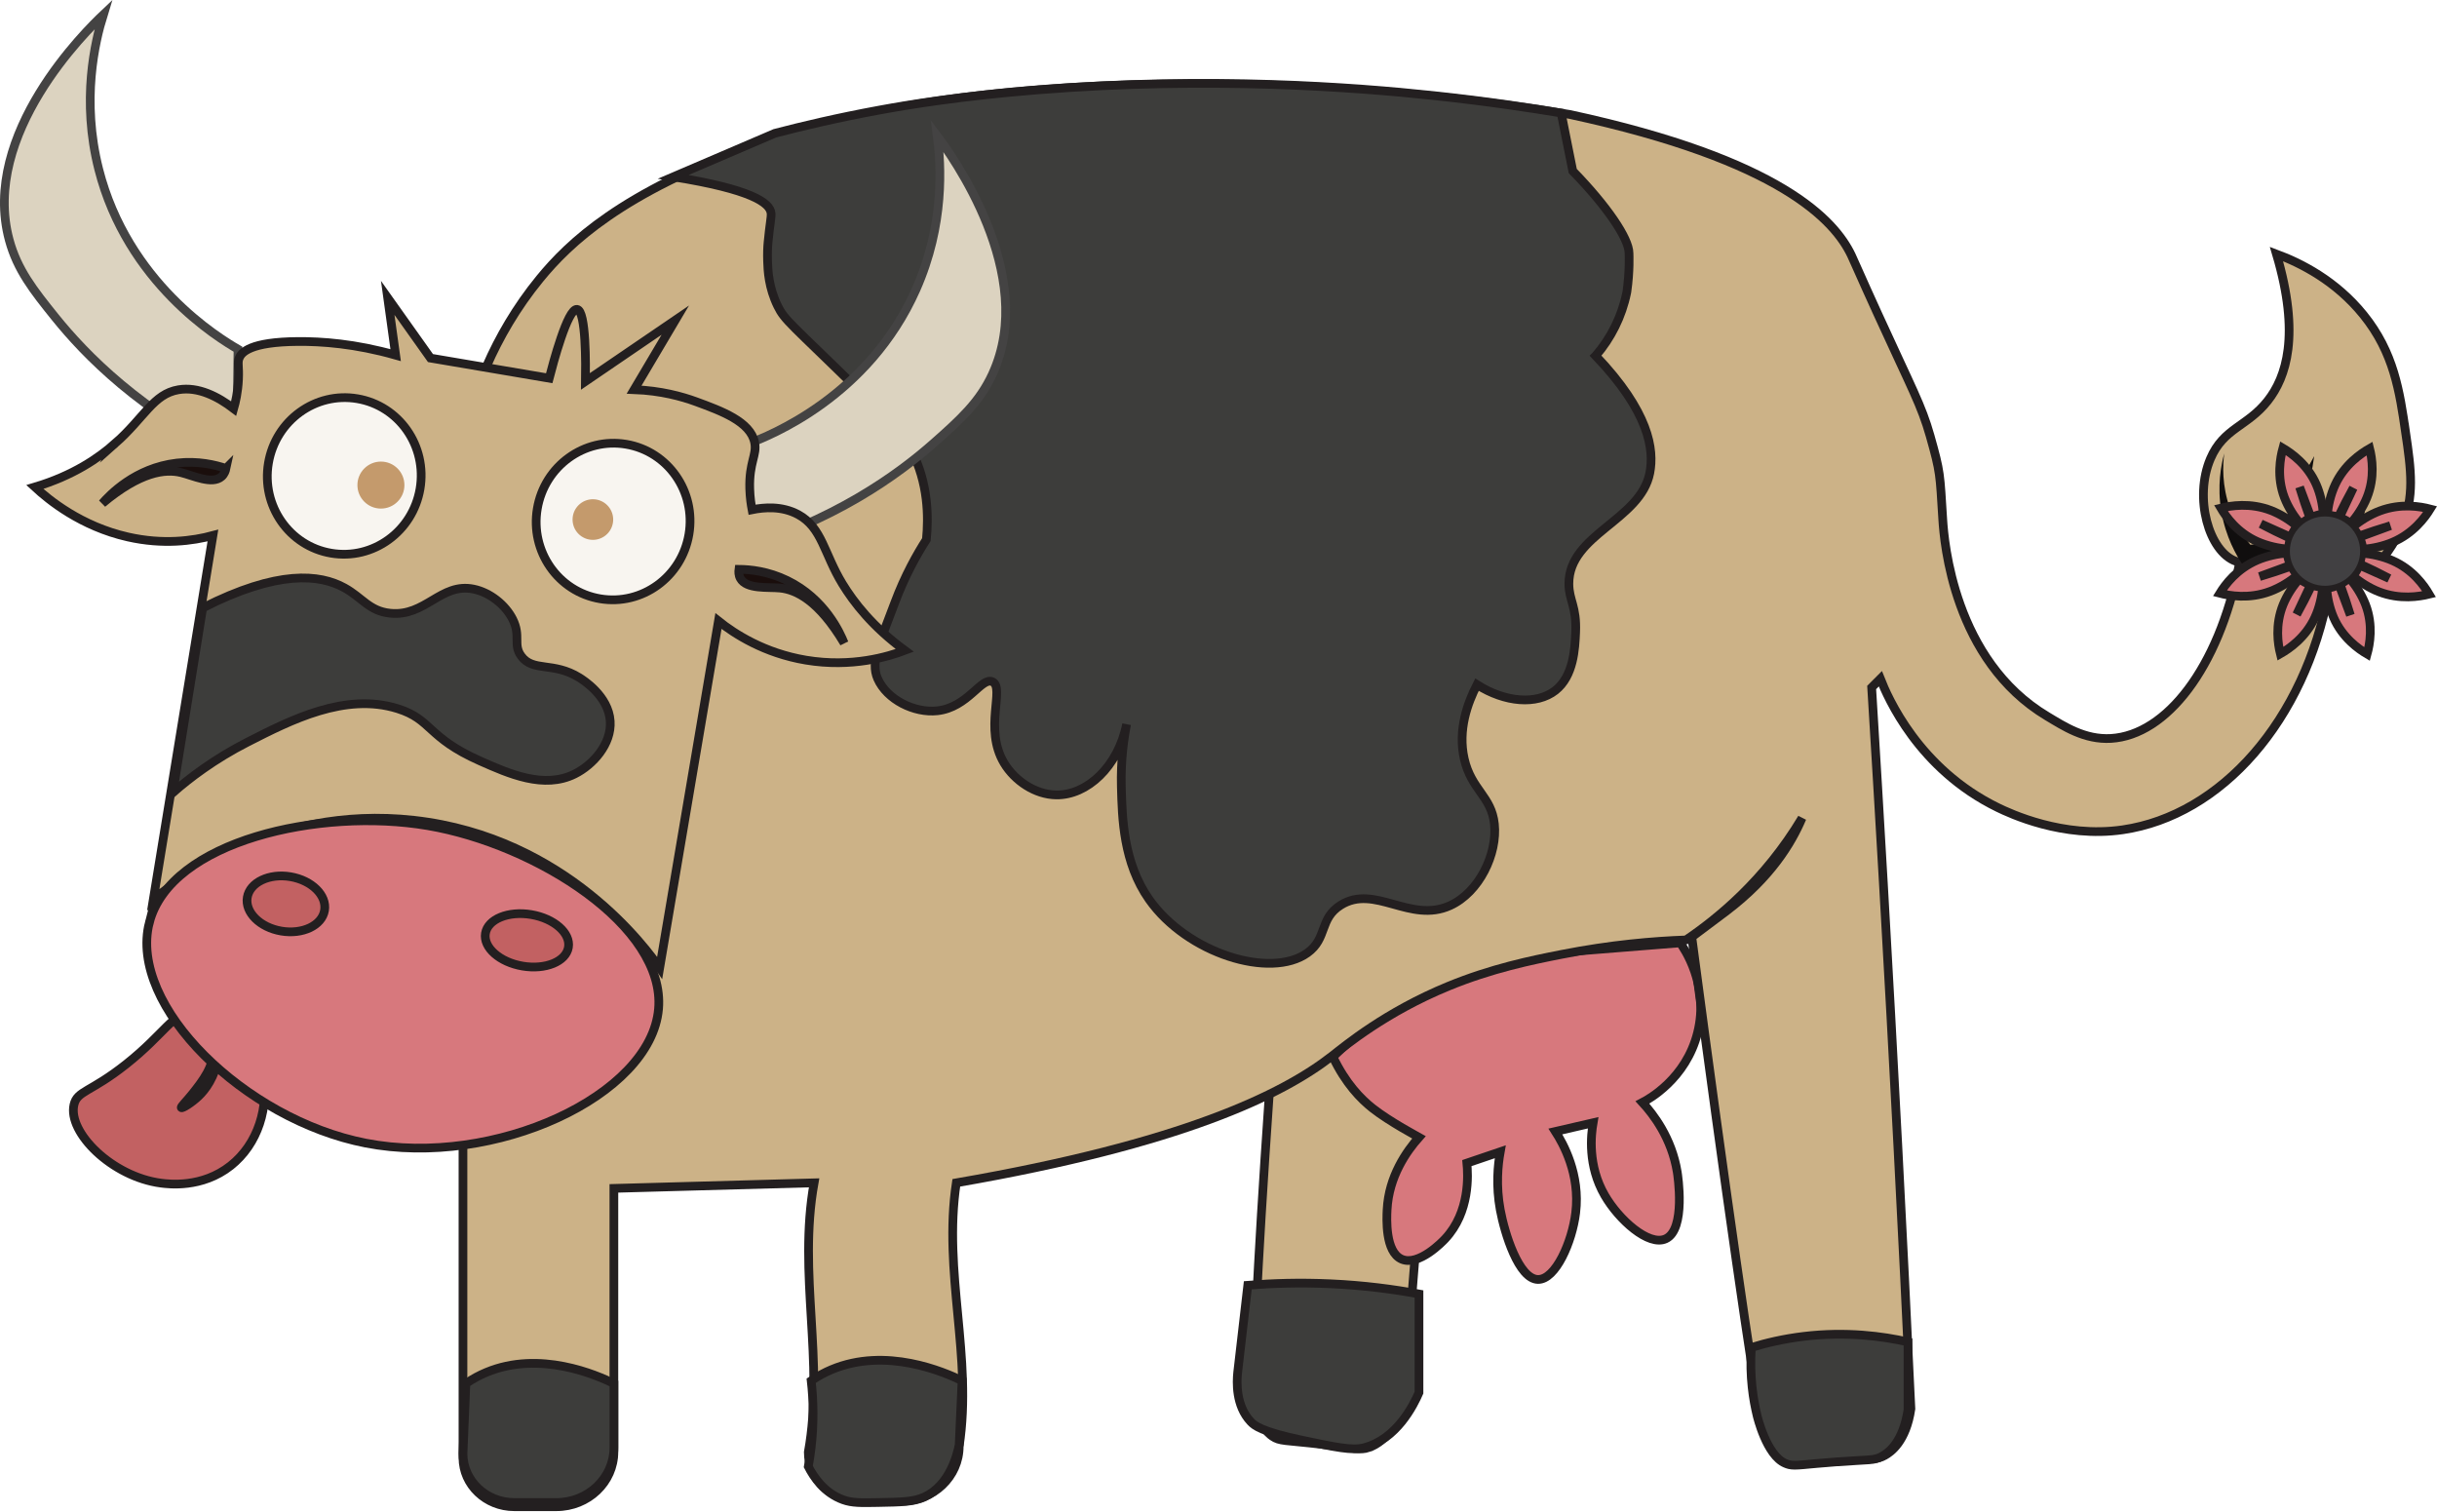
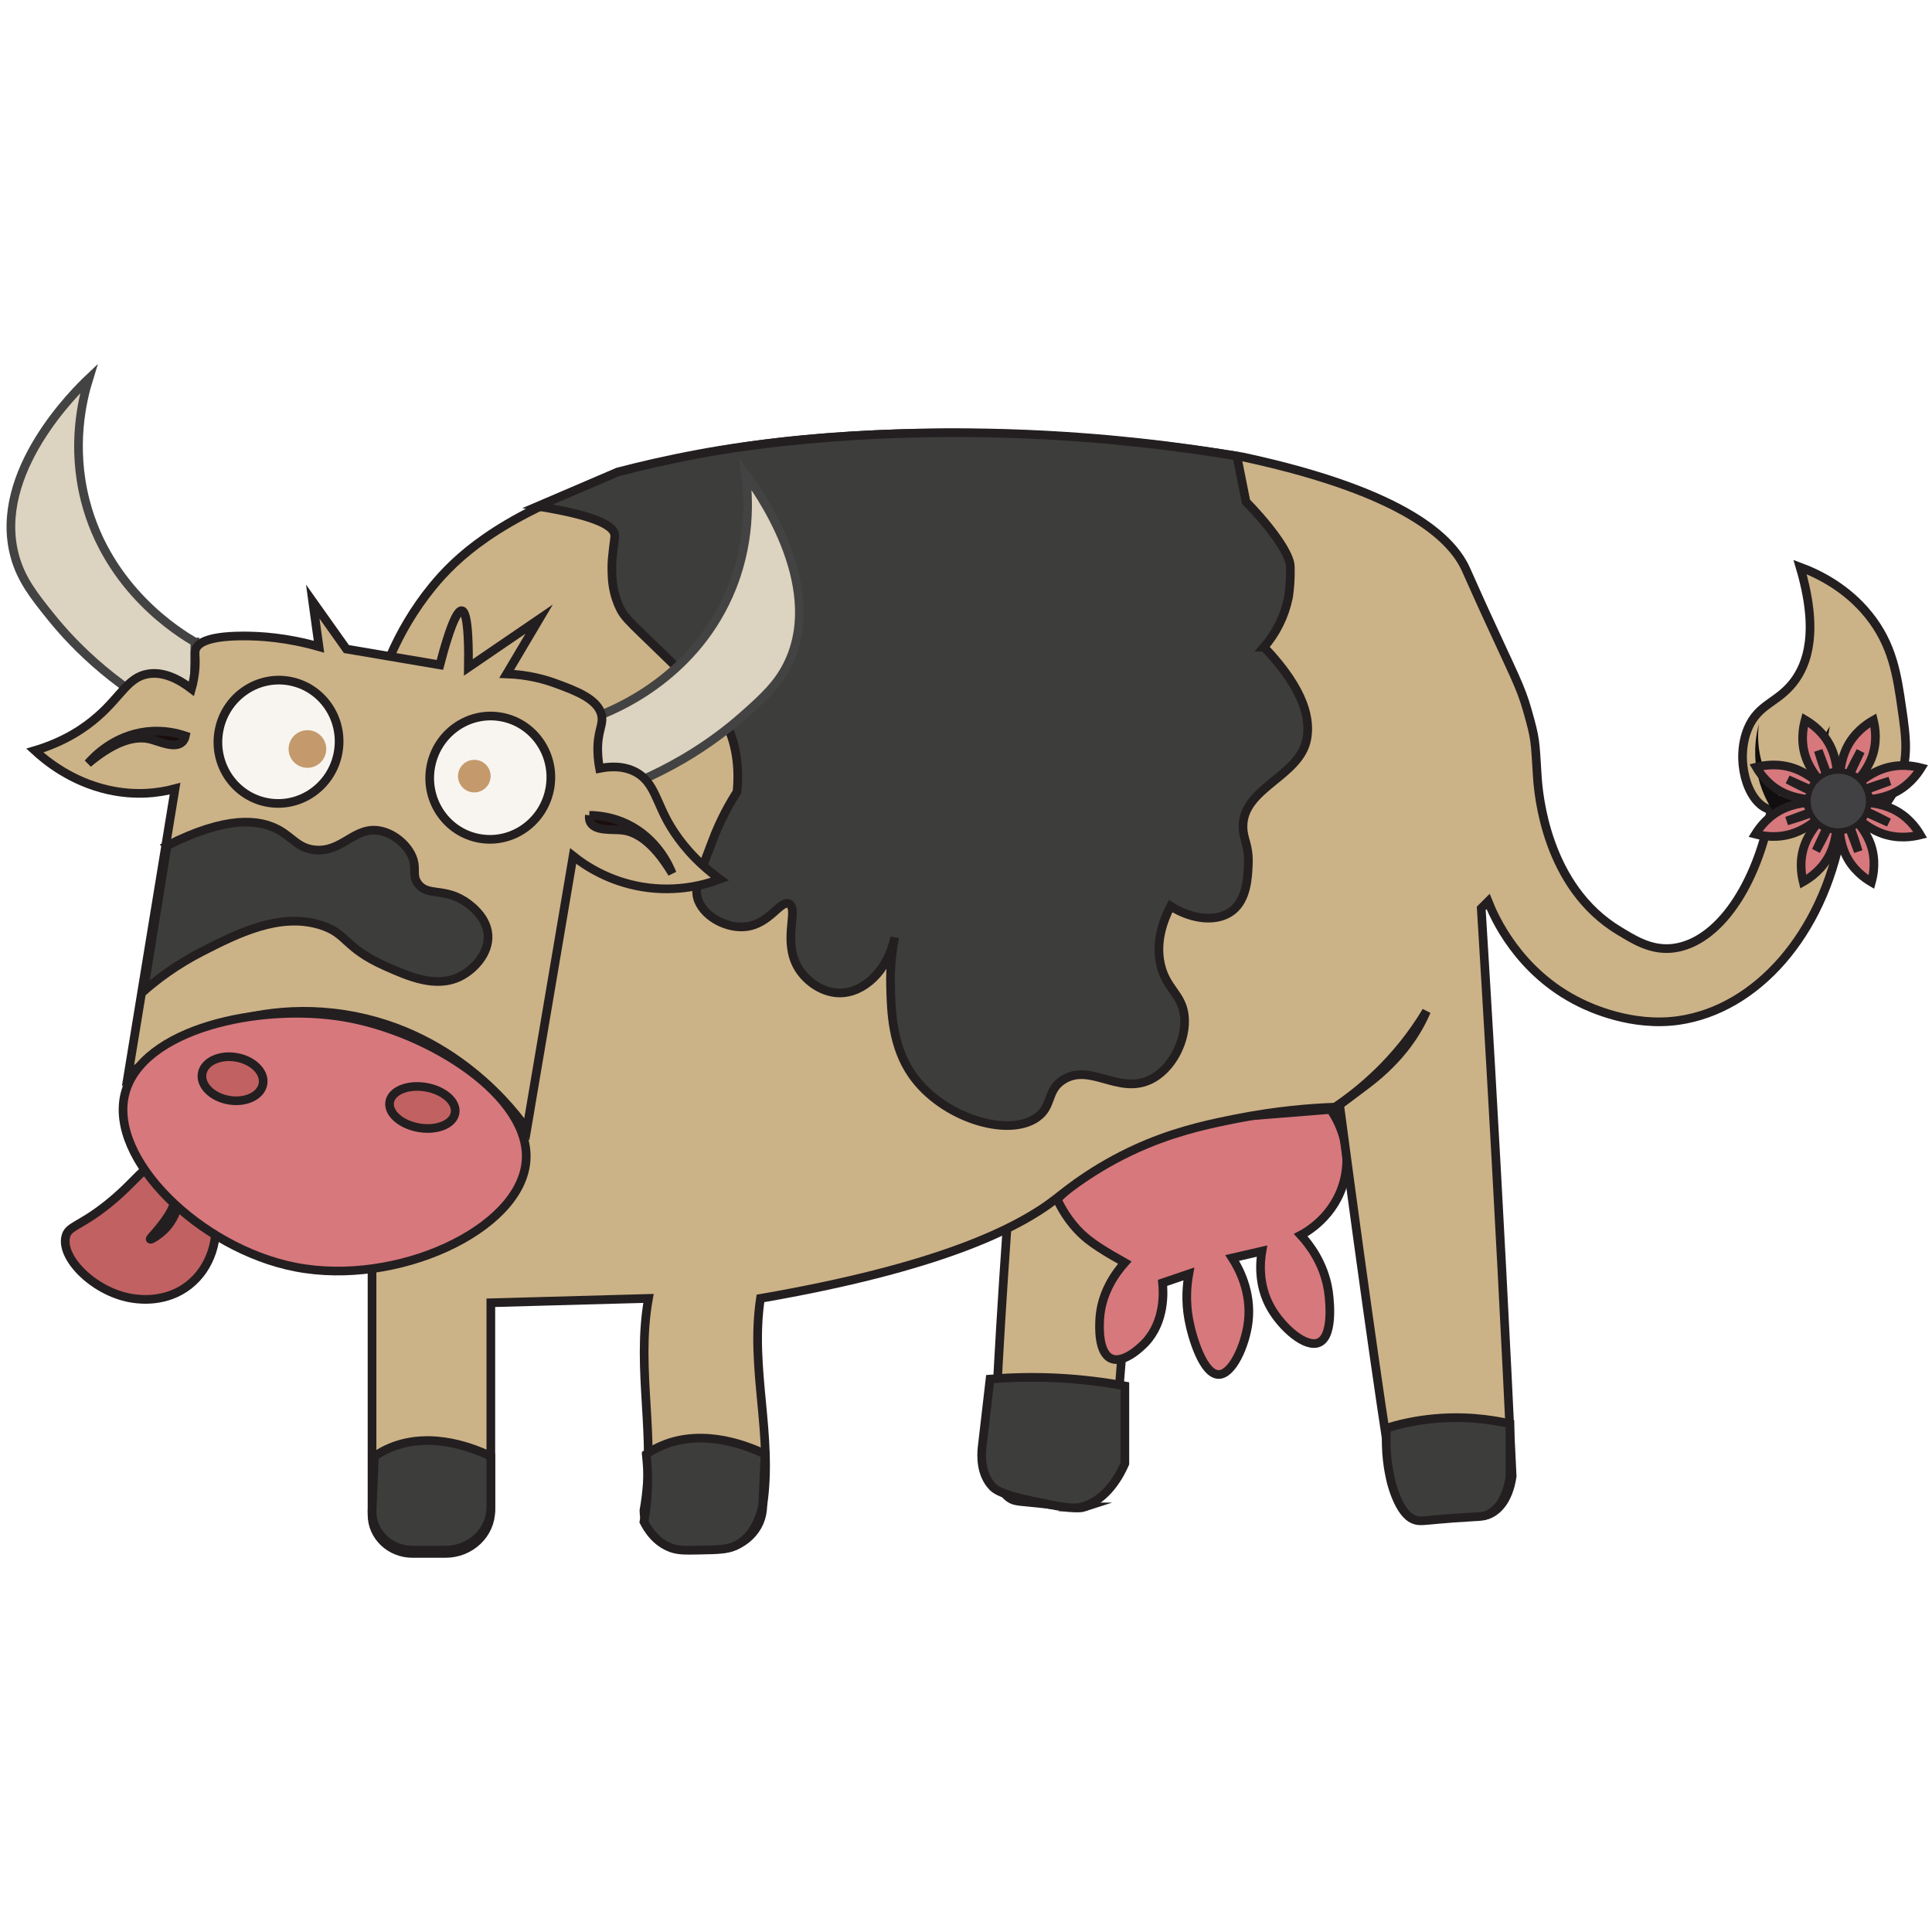
- <svg xmlns="http://www.w3.org/2000/svg" id="Layer_1" viewBox="0 0 839.89 520.76">
+ <svg xmlns="http://www.w3.org/2000/svg" id="Layer_1" viewBox="0 0 668 668">
  <g id="body">
-     <path d="M471.68,498.88c-2.93.96-4.17.25-16.07-1.12-12.97-1.5-14.5-1.01-17.07-2.77-1.41-.97-6.26-4.65-6.48-17.92-.18-10.83,2.22-57.92,6.98-122.14,4.8-5.01,12.99-12.33,25-18,13.05-6.16,24.85-7.65,32-8l-12.51,155.85c-1.87,4.93-5.59,12.04-11.85,14.09Z" fill="#ccb287" stroke="#231f20" stroke-miterlimit="10" stroke-width="3" />
-     <path d="M459.39,364.23c4.36,9.17,9.6,14.5,13.66,17.7,5.93,4.67,15.81,9.89,16,10-4.22,4.75-10.43,13.44-11,25-.15,2.98-.71,14.49,5,17,5.87,2.58,14.21-6.15,15-7,8.65-9.24,7.89-22.11,7.5-26.1,3.83-1.3,7.67-2.6,11.5-3.9-.81,4.52-1.55,11.63,0,20,1.5,8.1,6.36,23.89,13,24,6.07.1,11.78-12.92,13-23,1.61-13.28-4.3-23.8-7-28,4.33-1,8.67-2,13-3-.71,4.15-1.93,14.74,4,25,4.87,8.42,15.13,17.64,21,15,7.07-3.19,4.16-22.02,4-23-1.92-11.79-8.3-19.96-12-24,2.02-1.05,15-8.09,19-24,4.15-16.52-4.73-29.25-6-31-16.67,1.33-33.33,2.67-50,4-9.36,1.54-22.55,4.76-37,12-14.99,7.51-25.75,16.54-32.66,23.3Z" fill="#d7787d" stroke="#231f20" stroke-miterlimit="10" stroke-width="3" />
-     <path d="M829.08,149.12c-2.08-14.3-4.01-27.57-14.52-40.59-9.52-11.8-21.61-17.88-30-20.99,8.29,28,3.35,42.48-3,50.56-7.03,8.96-15.24,9.36-19.76,19.99-5.75,13.53-.55,31.97,8.76,35.34,1.1.4,2.12.53,3.11.51-1.14.66-1.89,1.22-2.11,1.39-6.93,34.67-24.84,57.99-44,59.15-9.11.55-16.29-4.22-22-7.63-32.24-19.25-35.53-60.2-36-67.73-1.01-15.99-.74-16.11-4.37-28.94-2.98-10.52-6.18-16.02-18.15-42.25-6.26-13.71-7.94-17.8-9-20-5.69-11.82-24.03-32.72-96.99-48.48-55.69-9.13-102.7-10.89-137.01-10.52-83.17.89-126.16,14.62-144,21-45.75,16.38-63.9,33.8-73.97,46.09-16.49,20.15-23.37,41.34-26.51,54.93v351.43c0,9.32,7.92,16.87,17.69,16.87h14.48c10.96,0,19.84-8.47,19.84-18.92v-90.79c23-.64,46-1.27,69-1.91-5.67,31.58,3.67,61.26-2,92.84,0,9.32,7.92,16.87,17.69,16.87h14.48c10.96,0,19.84-8.47,19.84-18.92,4.67-30.9-5.67-59.89-1-90.79,77.68-13.45,112.33-30.32,129.48-43.71,4.59-3.58,18.44-15.12,40-24,15.08-6.21,28.73-8.97,39-11,17.23-3.4,32.03-4.6,43-5,10.63-7.18,27.06-20.4,40-42-3.68,8.7-10.79,20.44-26,32l-12,9c11.76,88.81,21.27,153.88,23.52,164.64.73,3.49,2.88,13.4,9.71,16.39,2.86,1.25,4.26.48,17.29-.47,11.95-.88,13.3-.42,16-1.91,2.04-1.13,7.32-4.74,9-16.06-2.84-60.36-6-120.7-9.49-181.03-1.3-22.52-2.65-45.04-4.04-67.56l3-3c2.49,6.32,13.08,31.05,40.52,44.41,4.05,1.97,22.43,10.64,43,7.63,34.04-4.97,62.82-37.68,71-82.04-.04-.12-.24-.65-.61-1.41.49.19,1.02.36,1.61.46,8.78,1.45,19.35-10.51,24-20.99,4.74-10.7,3.38-20.03,1.52-32.87Z" fill="#ccb287" stroke="#231f20" stroke-miterlimit="10" stroke-width="3" />
-     <path d="M773.07,194.87c-2.36-3.48-6.02-9.86-7.5-18.6-1.5-8.81-.1-16.01,1-20.03-.52,3.95-.87,11.01,2,19.08,1.97,5.55,4.8,9.69,7,12.4,3.33-.32,6.67-.64,10-.95,1.15-4.57,2.75-9.73,5-15.26,2.22-5.46,4.65-10.24,7-14.31-.68,4.7-1.64,9.82-3,15.26-1.49,5.96-3.21,11.38-5,16.22,3,1.59,6,3.18,9,4.77,2.77-1.91,6.55-4.97,10-9.54,4.17-5.52,6.08-10.87,7-14.31-.1,4.08-.71,9.79-3,16.22-2.94,8.26-7.38,14.14-10.5,17.65-3.11-6.73-9.41-11.35-16.5-11.93-6.23-.5-10.91,2.29-12.5,3.34Z" fill="#100e0e" stroke-width="0" />
-     <path d="M160.57,476.78c-.33,8.05-.67,16.1-1,24.15,0,9.32,7.92,16.87,17.69,16.87h14.48c10.96,0,19.84-8.47,19.84-18.92v-22.1c-5.97-2.9-25.54-11.54-44-3.82-2.23.93-4.6,2.17-7,3.82Z" fill="#3d3d3b" stroke="#231f20" stroke-miterlimit="10" stroke-width="3" />
-     <path d="M430.04,442.93c-1.16,10-2.32,20.01-3.48,30.01-.35,3.36-.72,11.45,4.48,16.99,1.26,1.35,3.7,3.44,17.52,6.36,11.62,2.45,17.44,3.68,21.48,2.64,11.36-2.91,17.19-14.82,19-19v-34c-8.86-1.65-19.09-2.99-30.48-3.51-10.51-.48-20.09-.18-28.52.51Z" fill="#3d3d3b" stroke="#231f20" stroke-miterlimit="10" stroke-width="3" />
-     <path d="M279.57,475.82c.76,6.69.98,14.41,0,22.9-.27,2.32-.61,4.54-1,6.68,1.8,3.54,5.45,9.1,12,11.45,3.12,1.12,6.08,1.06,12,.95,8.23-.15,12.35-.23,16-1.91,8.82-4.05,11.36-14.74,12-17.97.33-7.37.67-14.73,1-22.1-6.21-3-26.2-11.72-45-3.82-2.24.94-4.6,2.18-7,3.82Z" fill="#3d3d3b" stroke="#231f20" stroke-miterlimit="10" stroke-width="3" />
-     <path d="M648.57,501.91c-2.7,1.49-4.05,1.03-16,1.91-10.85.8-13.63,1.46-15.91.94-.52-.12-.88-.26-1.37-.47-6.5-2.69-9.71-16.39-9.71-16.39-1.29-5.25-2.66-13.3-2-23.53,5.1-1.57,11.14-2.99,18-3.82,14.77-1.78,27.31-.06,36,1.91,0,7.79,0,15.59,0,23.38-1.73,11.23-6.7,14.79-9,16.06Z" fill="#3d3d3b" stroke="#231f20" stroke-miterlimit="10" stroke-width="3" />
-     <path d="M549.95,122.59c5.26-6.07,8.99-13.51,10.67-21.67.02-.11.05-.25.08-.42,0,0,0,0,0,0,0,0,0,0,0,0,0,0,0,0,0,0,1.02-7.17.74-12.75.73-13.27-.03-5.02-7.56-16.15-19.39-28.29-1.33-6.67-2.67-13.33-4-20-9.9-1.65-25.2-4-44-6-27.35-2.92-76.95-6.69-136-2-27,2.15-45.31,5.22-55,7-14.6,2.68-26.86,5.61-36,8-11.67,5-23.33,10-35,15,26.82,4.29,33.41,8.91,33.71,12.6.12,1.44-.43,3.49-1.05,10-.16,1.7-.25,3.77-.16,6.53.1,3.23.37,9.02,3.49,15.41,2.43,4.98,4.49,5.99,28.39,29.46,12.22,12,14.97,14.97,17.63,20.09,5.9,11.37,5.99,23.09,5.22,30.92-3.12,4.86-7.36,12.26-10.95,21.91-5.07,13.6-8.4,20.19-5.85,26,3.17,7.25,12.63,11.95,20.57,11.09,10.56-1.15,15.25-11.8,19-10,4.39,2.1-3.08,16.16,4,28,3.65,6.11,10.74,10.91,18,11,10.55.14,21.28-9.67,24.24-24.37-1,5.09-2.05,12.53-1.82,21.51.28,10.95.68,26.22,9.57,38.86,13.12,18.65,41.89,27.55,54.57,18.43,6.93-4.99,4.03-11.76,11.43-16.43,11.71-7.38,23.96,6.39,37.72.13,10.08-4.58,16.39-17.84,15.28-28.13-1.03-9.58-7.97-11.71-10.4-22.48-2.24-9.92,1.15-19.19,4.4-25.52,9.66,6.15,20.57,7.03,27,2,6.33-4.96,6.75-14.43,7-20,.4-9.03-2.32-11-2.33-16.8-.02-17.02,24.68-21.83,27.88-38.14,1.59-8.1-.17-21.02-18.65-40.4Z" fill="#3d3d3b" stroke="#231f20" stroke-miterlimit="10" stroke-width="3" />
-     <path d="M812.95,184.75c1.78-.64,3.59-1.27,5.46-1.88,1.84-.6,3.65-1.17,5.43-1.7-2.57.93-5.16,1.88-7.76,2.85-.98.36-1.96.73-2.94,1.1.63,1.31,1.04,2.71,1.21,4.14,3.22-.2,7.01-1.02,10.27-2.41,7.14-3.04,11.14-8.54,12.92-11.43-3.31-.86-10.04-2.08-17.32.64-3.49,1.3-6.96,3.46-9.45,5.63.88.92,1.6,1.95,2.17,3.05Z" fill="#d7787d" stroke="#231f20" stroke-miterlimit="10" stroke-width="3" />
-     <path d="M805.86,178.2c.8-1.68,1.65-3.38,2.54-5.11.88-1.7,1.76-3.35,2.65-4.96-1.16,2.44-2.32,4.91-3.48,7.39-.44.94-.87,1.87-1.3,2.81,1.39.48,2.69,1.18,3.84,2.06,2.15-2.37,4.26-5.59,5.59-8.83,2.9-7.1,1.79-13.73.97-17-2.98,1.7-8.65,5.52-11.88,12.48-1.55,3.34-2.47,7.27-2.67,10.52,1.29.04,2.55.26,3.74.63Z" fill="#d7787d" stroke="#231f20" stroke-miterlimit="10" stroke-width="3" />
-     <path d="M796.1,178.52c-.64-1.74-1.26-3.52-1.87-5.34-.6-1.8-1.16-3.58-1.69-5.32.93,2.52,1.88,5.06,2.84,7.61.36.96.73,1.92,1.09,2.88,1.34-.62,2.76-1.04,4.22-1.22-.18-3.16-.99-6.88-2.37-10.07-3.04-7-8.61-10.88-11.54-12.61-.9,3.26-2.19,9.88.52,17.01,1.3,3.41,3.47,6.81,5.67,9.24.95-.87,2-1.59,3.12-2.16Z" fill="#d7787d" stroke="#231f20" stroke-miterlimit="10" stroke-width="3" />
-     <path d="M789.38,185.53c-1.71-.78-3.43-1.59-5.18-2.45-1.72-.85-3.4-1.7-5.03-2.56,2.48,1.12,4.98,2.24,7.5,3.36.95.42,1.9.84,2.85,1.26.5-1.37,1.22-2.65,2.13-3.79-2.4-2.09-5.66-4.14-8.94-5.42-7.2-2.8-13.96-1.65-17.3-.83,1.71,2.91,5.55,8.46,12.62,11.57,3.38,1.49,7.38,2.37,10.69,2.55.05-1.27.28-2.5.67-3.68Z" fill="#d7787d" stroke="#231f20" stroke-miterlimit="10" stroke-width="3" />
-     <path d="M789.64,195.12c-1.78.64-3.59,1.27-5.46,1.88-1.84.6-3.65,1.17-5.43,1.7,2.57-.93,5.16-1.88,7.76-2.85.98-.36,1.96-.73,2.94-1.1-.63-1.31-1.04-2.71-1.21-4.14-3.22.2-7.01,1.02-10.27,2.41-7.14,3.04-11.14,8.54-12.92,11.43,3.31.86,10.04,2.08,17.32-.64,3.49-1.3,6.96-3.46,9.45-5.63-.88-.92-1.6-1.95-2.17-3.05Z" fill="#d7787d" stroke="#231f20" stroke-miterlimit="10" stroke-width="3" />
-     <path d="M796.72,201.67c-.8,1.68-1.65,3.38-2.54,5.11-.88,1.7-1.76,3.35-2.65,4.96,1.16-2.44,2.32-4.91,3.48-7.39.44-.94.87-1.87,1.3-2.81-1.39-.48-2.69-1.18-3.84-2.06-2.15,2.37-4.26,5.59-5.59,8.83-2.9,7.1-1.79,13.73-.97,17,2.98-1.7,8.65-5.52,11.88-12.48,1.55-3.34,2.47-7.27,2.67-10.52-1.29-.04-2.55-.26-3.74-.63Z" fill="#d7787d" stroke="#231f20" stroke-miterlimit="10" stroke-width="3" />
-     <path d="M806.48,201.34c.64,1.74,1.26,3.52,1.87,5.34.6,1.8,1.16,3.58,1.69,5.32-.93-2.52-1.88-5.06-2.84-7.61-.36-.96-.73-1.92-1.09-2.88-1.34.62-2.76,1.04-4.22,1.22.18,3.16.99,6.88,2.37,10.07,3.04,7,8.61,10.88,11.54,12.61.9-3.26,2.19-9.88-.52-17.01-1.3-3.41-3.47-6.81-5.67-9.24-.95.87-2,1.59-3.12,2.16Z" fill="#d7787d" stroke="#231f20" stroke-miterlimit="10" stroke-width="3" />
-     <path d="M813.21,194.34c1.71.78,3.43,1.59,5.18,2.45,1.72.85,3.4,1.7,5.03,2.56-2.48-1.12-4.98-2.24-7.5-3.36-.95-.42-1.9-.84-2.85-1.26-.5,1.37-1.22,2.65-2.13,3.79,2.4,2.09,5.66,4.14,8.94,5.42,7.2,2.8,13.96,1.65,17.3.83-1.71-2.91-5.55-8.46-12.62-11.57-3.38-1.49-7.38-2.37-10.69-2.55-.05,1.27-.28,2.5-.67,3.68Z" fill="#d7787d" stroke="#231f20" stroke-miterlimit="10" stroke-width="3" />
-     <ellipse cx="801.29" cy="189.93" rx="12.11" ry="11.95" fill="#414042" stroke-width="0" />
+     <path d="M375.21,521.02c-2.31.76-3.3.2-12.7-.88-10.25-1.18-11.45-.79-13.48-2.19-1.11-.76-4.94-3.68-5.12-14.16-.14-8.55,1.76-45.76,5.51-96.49,3.79-3.95,10.27-9.74,19.75-14.22,10.31-4.87,19.63-6.04,25.28-6.32-3.3,41.04-6.59,82.08-9.89,123.13-1.48,3.89-4.41,9.51-9.36,11.13Z" fill="#ccb287" stroke="#231f20" stroke-miterlimit="10" stroke-width="3" />
+     <path d="M365.49,414.65c3.45,7.25,7.58,11.46,10.79,13.98,4.68,3.69,12.49,7.81,12.64,7.9-3.33,3.75-8.24,10.62-8.69,19.75-.12,2.35-.56,11.45,3.95,13.43,4.63,2.04,11.22-4.86,11.85-5.53,6.83-7.3,6.24-17.47,5.93-20.62,3.03-1.03,6.06-2.05,9.08-3.08-.64,3.57-1.23,9.19,0,15.8,1.19,6.4,5.03,18.87,10.27,18.96,4.79.08,9.31-10.21,10.27-18.17,1.27-10.49-3.4-18.8-5.53-22.12,3.42-.79,6.85-1.58,10.27-2.37-.56,3.28-1.53,11.64,3.16,19.75,3.84,6.65,11.96,13.94,16.59,11.85,5.59-2.52,3.29-17.4,3.16-18.17-1.52-9.31-6.56-15.77-9.48-18.96,1.59-.83,11.85-6.39,15.01-18.96,3.28-13.05-3.74-23.11-4.74-24.49-13.17,1.05-26.33,2.11-39.5,3.16-7.39,1.22-17.81,3.76-29.23,9.48-11.84,5.93-20.35,13.07-25.8,18.41Z" fill="#d7787d" stroke="#231f20" stroke-miterlimit="10" stroke-width="3" />
+     <path d="M657.55,244.71c-1.64-11.3-3.17-21.78-11.47-32.07-7.52-9.32-17.08-14.12-23.7-16.58,6.55,22.12,2.64,33.56-2.37,39.94-5.56,7.08-12.04,7.4-15.61,15.79-4.54,10.69-.44,25.26,6.92,27.92.87.31,1.68.42,2.46.41-.9.52-1.49.96-1.67,1.1-5.47,27.39-19.62,45.81-34.76,46.73-7.19.43-12.87-3.34-17.38-6.03-25.47-15.21-28.07-47.56-28.44-53.51-.79-12.64-.58-12.73-3.46-22.87-2.35-8.31-4.88-12.66-14.34-33.38-4.94-10.83-6.27-14.06-7.11-15.8-4.5-9.34-18.99-25.85-76.63-38.3-44-7.21-81.13-8.6-108.23-8.31-65.7.7-99.67,11.55-113.76,16.59-36.15,12.94-50.48,26.7-58.43,36.41-13.02,15.92-18.46,32.66-20.94,43.4v277.63c0,7.36,6.26,13.33,13.97,13.33h11.44c8.65,0,15.67-6.69,15.67-14.95v-71.72c18.17-.5,36.34-1,54.51-1.51-4.48,24.95,2.9,48.39-1.58,73.34,0,7.36,6.26,13.33,13.97,13.33h11.44c8.65,0,15.67-6.69,15.67-14.95,3.69-24.41-4.48-47.31-.79-71.72,61.37-10.63,88.74-23.95,102.29-34.53,3.63-2.83,14.57-11.95,31.6-18.96,11.92-4.91,22.69-7.09,30.81-8.69,13.61-2.69,25.3-3.64,33.97-3.95,8.4-5.67,21.37-16.11,31.6-33.18-2.91,6.87-8.52,16.15-20.54,25.28-3.16,2.37-6.32,4.74-9.48,7.11,9.29,70.16,16.8,121.57,18.58,130.06.58,2.76,2.28,10.58,7.67,12.95,2.26.99,3.37.38,13.66-.37,9.44-.69,10.51-.33,12.64-1.51,1.61-.89,5.78-3.74,7.11-12.69-2.25-47.68-4.74-95.35-7.5-143.01-1.03-17.79-2.09-35.58-3.19-53.37l2.37-2.37c1.97,4.99,10.33,24.53,32.01,35.08,3.2,1.56,17.72,8.4,33.97,6.03,26.89-3.93,49.63-29.77,56.09-64.82-.03-.09-.19-.51-.48-1.11.39.15.8.28,1.27.36,6.93,1.14,15.29-8.3,18.96-16.58,3.75-8.45,2.67-15.82,1.2-25.96Z" fill="#ccb287" stroke="#231f20" stroke-miterlimit="10" stroke-width="3" />
+     <path d="M613.3,280.85c-1.86-2.75-4.75-7.79-5.93-14.7-1.18-6.96-.08-12.65.79-15.83-.41,3.12-.69,8.69,1.58,15.07,1.56,4.39,3.79,7.66,5.53,9.8,2.63-.25,5.27-.5,7.9-.75.91-3.61,2.17-7.69,3.95-12.06,1.75-4.31,3.67-8.09,5.53-11.31-.54,3.72-1.3,7.76-2.37,12.06-1.17,4.71-2.54,8.99-3.95,12.81,2.37,1.26,4.74,2.51,7.11,3.77,2.19-1.51,5.17-3.93,7.9-7.54,3.3-4.36,4.8-8.58,5.53-11.31-.08,3.22-.56,7.73-2.37,12.81-2.32,6.52-5.83,11.17-8.29,13.94-2.46-5.32-7.43-8.97-13.03-9.42-4.92-.4-8.62,1.81-9.88,2.64Z" fill="#100e0e" stroke-width="0" />
+     <path d="M129.43,503.56c-.26,6.36-.53,12.72-.79,19.08,0,7.36,6.26,13.33,13.97,13.33h11.44c8.65,0,15.67-6.69,15.67-14.95v-17.46c-4.71-2.29-20.18-9.11-34.76-3.01-1.76.74-3.63,1.71-5.53,3.01Z" fill="#3d3d3b" stroke="#231f20" stroke-miterlimit="10" stroke-width="3" />
+     <path d="M342.31,476.82c-.92,7.9-1.83,15.81-2.75,23.71-.28,2.65-.57,9.05,3.54,13.42,1,1.06,2.93,2.72,13.84,5.02,9.18,1.94,13.77,2.9,16.97,2.09,8.98-2.3,13.58-11.71,15.01-15.01v-26.86c-7-1.3-15.08-2.36-24.08-2.78-8.3-.38-15.87-.14-22.53.41Z" fill="#3d3d3b" stroke="#231f20" stroke-miterlimit="10" stroke-width="3" />
+     <path d="M223.44,502.81c.6,5.29.77,11.39,0,18.09-.21,1.83-.48,3.59-.79,5.28,1.42,2.8,4.31,7.19,9.48,9.04,2.47.88,4.8.84,9.48.75,6.5-.12,9.76-.18,12.64-1.51,6.96-3.2,8.97-11.65,9.48-14.2.26-5.82.53-11.64.79-17.46-4.91-2.37-20.7-9.26-35.55-3.01-1.77.74-3.63,1.72-5.53,3.01Z" fill="#3d3d3b" stroke="#231f20" stroke-miterlimit="10" stroke-width="3" />
+     <path d="M514.95,523.42c-2.13,1.18-3.2.81-12.64,1.51-8.57.63-10.77,1.16-12.57.74-.41-.09-.7-.21-1.08-.37-5.13-2.13-7.67-12.95-7.67-12.95-1.02-4.15-2.1-10.51-1.58-18.59,4.03-1.24,8.8-2.36,14.22-3.01,11.67-1.41,21.57-.05,28.44,1.51,0,6.16,0,12.32,0,18.47-1.37,8.88-5.29,11.69-7.11,12.69Z" fill="#3d3d3b" stroke="#231f20" stroke-miterlimit="10" stroke-width="3" />
+     <path d="M437.04,223.75c4.15-4.79,7.11-10.67,8.43-17.12.02-.09.04-.2.07-.33,0,0,0,0,0,0,0,0,0,0,0,0,0,0,0,0,0,0,.81-5.66.58-10.07.58-10.48-.02-3.97-5.97-12.76-15.31-22.35-1.05-5.27-2.11-10.53-3.16-15.8-7.82-1.3-19.91-3.16-34.76-4.74-21.6-2.3-60.79-5.29-107.44-1.58-21.33,1.7-35.79,4.12-43.45,5.53-11.53,2.12-21.22,4.43-28.44,6.32-9.22,3.95-18.43,7.9-27.65,11.85,21.18,3.39,26.39,7.04,26.63,9.95.09,1.13-.34,2.76-.83,7.9-.13,1.34-.2,2.98-.13,5.16.08,2.55.29,7.13,2.76,12.18,1.92,3.94,3.55,4.73,22.43,23.27,9.65,9.48,11.83,11.83,13.93,15.87,4.66,8.98,4.73,18.24,4.13,24.42-2.47,3.84-5.82,9.69-8.65,17.31-4,10.75-6.63,15.95-4.62,20.54,2.51,5.72,9.98,9.44,16.25,8.76,8.34-.91,12.04-9.32,15.01-7.9,3.47,1.66-2.43,12.77,3.16,22.12,2.88,4.82,8.49,8.62,14.22,8.69,8.34.11,16.81-7.64,19.15-19.25-.79,4.02-1.62,9.9-1.43,16.99.22,8.65.54,20.71,7.56,30.7,10.36,14.73,33.1,21.76,43.11,14.56,5.48-3.94,3.18-9.29,9.03-12.98,9.25-5.83,18.93,5.05,29.8.1,7.96-3.62,12.95-14.09,12.07-22.22-.82-7.57-6.3-9.25-8.22-17.76-1.77-7.84.91-15.16,3.48-20.16,7.63,4.85,16.25,5.56,21.33,1.58,5-3.91,5.33-11.4,5.53-15.8.32-7.14-1.84-8.69-1.84-13.28-.02-13.45,19.5-17.24,22.03-30.13,1.26-6.4-.14-16.61-14.73-31.92Z" fill="#3d3d3b" stroke="#231f20" stroke-miterlimit="10" stroke-width="3" />
+     <path d="M644.81,272.86c1.4-.5,2.84-1,4.31-1.48,1.45-.48,2.88-.92,4.29-1.34-2.03.74-4.08,1.49-6.13,2.25-.78.29-1.55.58-2.32.87.49,1.03.82,2.14.96,3.27,2.54-.16,5.54-.81,8.12-1.9,5.64-2.4,8.8-6.75,10.21-9.03-2.62-.68-7.94-1.64-13.68.51-2.75,1.03-5.5,2.73-7.46,4.45.69.73,1.27,1.54,1.72,2.41Z" fill="#d7787d" stroke="#231f20" stroke-miterlimit="10" stroke-width="3" />
+     <path d="M639.21,267.68c.64-1.33,1.3-2.67,2-4.03.69-1.34,1.39-2.65,2.09-3.92-.92,1.93-1.83,3.88-2.75,5.84-.35.74-.69,1.48-1.03,2.22,1.1.38,2.12.93,3.04,1.63,1.7-1.87,3.37-4.42,4.41-6.97,2.29-5.61,1.41-10.85.77-13.43-2.35,1.34-6.83,4.36-9.38,9.86-1.22,2.64-1.95,5.74-2.11,8.31,1.02.03,2.01.2,2.96.5Z" fill="#d7787d" stroke="#231f20" stroke-miterlimit="10" stroke-width="3" />
+     <path d="M631.5,267.94c-.5-1.37-1-2.78-1.48-4.22-.47-1.42-.92-2.83-1.33-4.21.74,1.99,1.49,4,2.25,6.01.29.76.58,1.52.86,2.27,1.05-.49,2.18-.82,3.34-.96-.14-2.49-.78-5.44-1.88-7.96-2.4-5.53-6.8-8.59-9.12-9.96-.71,2.58-1.73,7.81.41,13.44,1.03,2.7,2.74,5.38,4.48,7.3.75-.69,1.58-1.26,2.47-1.7Z" fill="#d7787d" stroke="#231f20" stroke-miterlimit="10" stroke-width="3" />
+     <path d="M626.19,273.48c-1.35-.61-2.71-1.26-4.09-1.94-1.36-.67-2.69-1.35-3.98-2.03,1.96.89,3.93,1.77,5.93,2.66.75.33,1.5.66,2.25.99.4-1.08.96-2.09,1.68-2.99-1.9-1.65-4.47-3.27-7.07-4.28-5.69-2.21-11.03-1.31-13.67-.65,1.35,2.3,4.39,6.68,9.97,9.14,2.67,1.18,5.83,1.87,8.44,2.01.04-1,.22-1.98.53-2.91Z" fill="#d7787d" stroke="#231f20" stroke-miterlimit="10" stroke-width="3" />
+     <path d="M626.39,281.05c-1.4.5-2.84,1-4.31,1.48-1.45.48-2.88.92-4.29,1.34,2.03-.74,4.08-1.49,6.13-2.25.78-.29,1.55-.58,2.32-.87-.49-1.03-.82-2.14-.96-3.27-2.54.16-5.54.81-8.12,1.9-5.64,2.4-8.8,6.75-10.21,9.03,2.62.68,7.94,1.64,13.68-.51,2.75-1.03,5.5-2.73,7.46-4.45-.69-.73-1.27-1.54-1.72-2.41Z" fill="#d7787d" stroke="#231f20" stroke-miterlimit="10" stroke-width="3" />
+     <path d="M631.99,286.22c-.64,1.33-1.3,2.67-2,4.03-.69,1.34-1.39,2.65-2.09,3.92.92-1.93,1.83-3.88,2.75-5.84.35-.74.69-1.48,1.03-2.22-1.1-.38-2.12-.93-3.04-1.63-1.7,1.87-3.37,4.42-4.41,6.97-2.29,5.61-1.41,10.85-.77,13.43,2.35-1.34,6.83-4.36,9.38-9.86,1.22-2.64,1.95-5.74,2.11-8.31-1.02-.03-2.01-.2-2.96-.5Z" fill="#d7787d" stroke="#231f20" stroke-miterlimit="10" stroke-width="3" />
+     <path d="M639.7,285.97c.5,1.37,1,2.78,1.48,4.22.47,1.42.92,2.83,1.33,4.21-.74-1.99-1.49-4-2.25-6.01-.29-.76-.58-1.52-.86-2.27-1.05.49-2.18.82-3.34.96.14,2.49.78,5.44,1.88,7.96,2.4,5.53,6.8,8.59,9.12,9.96.71-2.58,1.73-7.81-.41-13.44-1.03-2.7-2.74-5.38-4.48-7.3-.75.69-1.58,1.26-2.47,1.7Z" fill="#d7787d" stroke="#231f20" stroke-miterlimit="10" stroke-width="3" />
+     <path d="M645.01,280.43c1.35.61,2.71,1.26,4.09,1.94,1.36.67,2.69,1.35,3.98,2.03-1.96-.89-3.93-1.77-5.93-2.66-.75-.33-1.5-.66-2.25-.99-.4,1.08-.96,2.09-1.68,2.99,1.9,1.65,4.47,3.27,7.07,4.28,5.69,2.21,11.03,1.31,13.67.65-1.35-2.3-4.39-6.68-9.97-9.14-2.67-1.18-5.83-1.87-8.44-2.01-.04,1-.22,1.98-.53,2.91Z" fill="#d7787d" stroke="#231f20" stroke-miterlimit="10" stroke-width="3" />
+     <ellipse cx="635.6" cy="276.95" rx="9.57" ry="9.44" fill="#414042" stroke-width="0" />
  </g>
  <g id="head">
-     <path d="M258.01,152.87c7.14-2.65,41.32-16.18,57.69-53.11,9.96-22.47,8.64-43.06,7.34-52.83,4.56,6.06,34.88,47.56,19,82-4.46,9.68-11.15,15.71-20.08,23.62-12.31,10.9-34.56,27.26-69.73,37.37,1.92-12.35,3.85-24.7,5.77-37.06Z" fill="#dcd3c0" stroke="#444343" stroke-miterlimit="10" stroke-width="3" />
-     <path d="M82.03,120.35c-6.59-3.8-38.04-22.86-48-62-6.06-23.82-1.33-43.89,1.59-53.32C30.11,10.24-6.72,46.09,3.18,82.7c2.78,10.28,8.37,17.36,15.85,26.65,10.32,12.81,29.52,32.66,62.5,48.5.17-12.5.33-25,.5-37.5Z" fill="#dcd3c0" stroke="#444343" stroke-miterlimit="10" stroke-width="3" />
-     <path d="M65.49,349.73c-5.55-1.16-8.59,6.37-22,17-12.33,9.78-16.89,9.12-18,14-2.18,9.55,13.13,24.8,30,27,2.57.33,14.09,1.83,24-6,9.32-7.37,13.56-20.11,11-33-5-1.67-10-3.33-15-5-1.48,7.77-4.83,11.91-7,14-2.4,2.31-5.69,4.35-6,4-.26-.3,1.81-2.23,4-5,3.32-4.2,7.27-9.26,7-15-.22-4.75-3.39-11.04-8-12Z" fill="#c26162" stroke="#231f20" stroke-miterlimit="10" stroke-width="3" />
-     <path d="M39.65,152.85c10.19-9.01,13.18-17.07,21.87-18.54,6.81-1.15,13.57,2.36,19.02,6.51.63-2.21,1.44-5.69,1.65-10.04.22-4.57-.43-5.71.24-7.39.78-1.95,3.73-5.58,20.24-5.7,8.08-.06,19.7.72,33.69,4.7-.91-6.58-1.83-13.16-2.74-19.74l14.74,20.75c13.64,2.31,27.28,4.62,40.92,6.94,1.28-4.96,6.37-24.17,9.6-23.73,3.16.43,2.98,19.53,2.89,24.83,10.32-7.04,20.64-14.08,30.97-21.12-4.73,7.99-9.47,15.98-14.2,23.96,9.26.34,16.5,2.37,21.34,4.14,8.75,3.21,18.73,6.87,20.2,14.06.88,4.31-1.95,6.75-1.69,15.94.09,3.09.49,5.61.8,7.24,4.08-.82,10.3-1.39,15.94,1.69,8.18,4.45,8.87,13.49,15.22,23.88,3.9,6.38,10.36,14.76,21.47,22.91-5.58,2.11-18.19,6-34.04,3.36-14.42-2.41-24.63-9.07-30.17-13.48-6.75,39.85-13.51,79.69-20.26,119.54-4.06-5.89-32.02-44.98-84.69-50.87-49.59-5.55-84.02,22.47-89.84,27.37,6.85-41.84,13.71-83.68,20.56-125.52-6.97,1.87-17.18,3.26-29.29.51-16.19-3.66-27.28-12.78-32.08-17.21,13.21-3.94,21.97-9.99,27.65-15.01Z" fill="#ccb287" stroke="#231f20" stroke-miterlimit="10" stroke-width="3" />
-     <path d="M254.67,196.2c3.84.03,9.99.63,16.59,3.83,13.07,6.33,18.31,18.19,19.67,21.59-8.75-14.65-16.49-18.42-22.14-18.97-4.13-.4-11.55.49-13.64-3.33-.61-1.12-.59-2.31-.48-3.12Z" fill="#1a0e0c" stroke="#231f20" stroke-miterlimit="10" stroke-width="3" />
-     <path d="M77.88,161.44c-3.64-1.23-9.64-2.7-16.93-1.86-14.42,1.67-23.28,11.14-25.68,13.9,13.09-10.95,21.64-11.95,27.16-10.61,4.03.98,10.74,4.27,13.97,1.35.94-.85,1.32-1.99,1.49-2.79Z" fill="#1a0e0c" stroke="#231f20" stroke-miterlimit="10" stroke-width="3" />
-     <ellipse cx="211.31" cy="179.72" rx="27" ry="26.5" transform="translate(-1.2 358.03) rotate(-80.38)" fill="#f8f5f0" stroke="#231f20" stroke-miterlimit="10" stroke-width="3" />
-     <ellipse cx="118.63" cy="164.02" rx="27" ry="26.5" transform="translate(-62.9 253.57) rotate(-80.38)" fill="#f8f5f0" stroke="#231f20" stroke-miterlimit="10" stroke-width="3" />
-     <circle cx="204.33" cy="179.05" r="6.5" fill="#c49a6c" stroke="#c49a6c" stroke-linecap="round" stroke-miterlimit="10" />
-     <circle cx="131.28" cy="167.17" r="7.6" fill="#c49a6c" stroke="#c49a6c" stroke-linecap="round" stroke-miterlimit="10" />
-     <path d="M51.46,317.96c-7.36,28.72,33.01,67.87,74.58,75.98,44.29,8.63,98.31-16.33,100.92-46.23,2.49-28.47-42.04-56.81-79.56-63.18-37.08-6.3-88.7,5.22-95.94,33.44Z" fill="#d7787d" stroke="#231f20" stroke-miterlimit="10" stroke-width="3" />
-     <ellipse cx="181.6" cy="324.06" rx="9" ry="14.5" transform="translate(-168.25 448.95) rotate(-80.38)" fill="#c26162" stroke="#231f20" stroke-miterlimit="10" stroke-width="3" />
-     <ellipse cx="98.53" cy="311.5" rx="9.5" ry="13.5" transform="translate(-225.05 356.59) rotate(-80.38)" fill="#c26162" stroke="#231f20" stroke-miterlimit="10" stroke-width="3" />
-     <path d="M69.85,209.5c25.98-13.21,40.37-11.6,48.85-6.93,6.16,3.39,8.5,8.01,15.76,8.76,12.23,1.26,17.44-10.65,28.79-8.31,5.62,1.16,10.96,5.44,13.45,10.39,2.9,5.77.03,8.67,2.92,12.67,4.05,5.59,11.09,1.87,20.04,7.45,1.26.79,10.06,6.28,10.64,14.99.53,7.93-5.97,15.1-12.22,18.21-10.61,5.29-22.67-.07-32.7-4.53-18.29-8.13-16.44-14.28-28.39-18-18.04-5.6-36.71,3.91-51.65,11.53-11.67,5.95-20.27,12.63-25.78,17.44,3.43-21.23,6.86-42.45,10.29-63.68Z" fill="#3d3d3b" stroke="#231f20" stroke-miterlimit="10" stroke-width="3" />
+     <path d="M206.41,247.68c5.64-2.09,32.64-12.78,45.57-41.95,7.87-17.75,6.83-34.01,5.8-41.74,3.6,4.79,27.56,37.57,15.01,64.78-3.52,7.64-8.81,12.41-15.86,18.66-9.73,8.61-27.3,21.54-55.08,29.52,1.52-9.76,3.04-19.52,4.56-29.27Z" fill="#dcd3c0" stroke="#444343" stroke-miterlimit="10" stroke-width="3" />
+     <path d="M67.38,221.98c-5.21-3.01-30.05-18.06-37.92-48.98-4.79-18.82-1.05-34.68,1.26-42.12-4.35,4.12-33.45,32.44-25.62,61.36,2.2,8.12,6.61,13.71,12.52,21.05,8.15,10.12,23.32,25.8,49.38,38.32.13-9.87.26-19.75.4-29.63Z" fill="#dcd3c0" stroke="#444343" stroke-miterlimit="10" stroke-width="3" />
+     <path d="M54.31,403.19c-4.39-.92-6.79,5.03-17.38,13.43-9.74,7.72-13.34,7.2-14.22,11.06-1.72,7.54,10.37,19.59,23.7,21.33,2.03.26,11.13,1.45,18.96-4.74,7.37-5.82,10.71-15.89,8.69-26.07-3.95-1.32-7.9-2.63-11.85-3.95-1.17,6.14-3.81,9.41-5.53,11.06-1.9,1.83-4.5,3.44-4.74,3.16-.21-.24,1.43-1.76,3.16-3.95,2.62-3.31,5.74-7.32,5.53-11.85-.17-3.75-2.68-8.72-6.32-9.48Z" fill="#c26162" stroke="#231f20" stroke-miterlimit="10" stroke-width="3" />
+     <path d="M33.9,247.65c8.05-7.11,10.41-13.49,17.28-14.64,5.38-.91,10.72,1.86,15.02,5.15.49-1.74,1.13-4.5,1.3-7.93.17-3.61-.34-4.51.19-5.84.62-1.54,2.95-4.41,15.99-4.5,6.39-.05,15.56.57,26.61,3.71-.72-5.2-1.44-10.39-2.16-15.59l11.64,16.4c10.77,1.83,21.55,3.65,32.32,5.48,1.01-3.92,5.03-19.1,7.58-18.75,2.5.34,2.35,15.43,2.28,19.62,8.15-5.56,16.31-11.12,24.46-16.69-3.74,6.31-7.48,12.62-11.22,18.93,7.31.27,13.04,1.87,16.86,3.27,6.92,2.54,14.8,5.43,15.96,11.1.7,3.41-1.54,5.33-1.33,12.59.07,2.44.38,4.43.63,5.72,3.22-.65,8.14-1.09,12.59,1.33,6.46,3.52,7.01,10.66,12.03,18.87,3.08,5.04,8.18,11.66,16.96,18.1-4.41,1.66-14.37,4.74-26.89,2.65-11.39-1.9-19.46-7.16-23.84-10.65-5.34,31.48-10.67,62.96-16.01,94.44-3.21-4.65-25.3-35.53-66.91-40.19-39.17-4.38-66.38,17.75-70.97,21.62,5.42-33.05,10.83-66.11,16.25-99.16-5.5,1.48-13.57,2.57-23.14.41-12.79-2.89-21.55-10.1-25.34-13.59,10.44-3.11,17.36-7.89,21.85-11.86Z" fill="#ccb287" stroke="#231f20" stroke-miterlimit="10" stroke-width="3" />
+     <path d="M203.77,281.91c3.03.03,7.89.5,13.11,3.02,10.32,5,14.46,14.37,15.54,17.06-6.91-11.57-13.03-14.55-17.49-14.98-3.26-.32-9.12.39-10.77-2.63-.48-.88-.47-1.83-.38-2.47Z" fill="#1a0e0c" stroke="#231f20" stroke-miterlimit="10" stroke-width="3" />
+     <path d="M64.1,254.44c-2.87-.97-7.62-2.13-13.37-1.47-11.39,1.32-18.39,8.8-20.29,10.98,10.34-8.65,17.1-9.44,21.45-8.38,3.19.78,8.49,3.37,11.04,1.07.75-.67,1.04-1.57,1.17-2.2Z" fill="#1a0e0c" stroke="#231f20" stroke-miterlimit="10" stroke-width="3" />
+     <ellipse cx="169.51" cy="268.89" rx="21.33" ry="20.93" transform="translate(-123.92 391.08) rotate(-80.38)" fill="#f8f5f0" stroke="#231f20" stroke-miterlimit="10" stroke-width="3" />
+     <ellipse cx="96.3" cy="256.48" rx="21.33" ry="20.94" transform="translate(-172.67 308.56) rotate(-80.38)" fill="#f8f5f0" stroke="#231f20" stroke-miterlimit="10" stroke-width="3" />
+     <circle cx="164" cy="268.35" r="5.14" fill="#c49a6c" stroke="#c49a6c" stroke-linecap="round" stroke-miterlimit="10" />
+     <circle cx="106.29" cy="258.97" r="6.01" fill="#c49a6c" stroke="#c49a6c" stroke-linecap="round" stroke-miterlimit="10" />
+     <path d="M43.23,378.09c-5.82,22.69,26.08,53.62,58.92,60.02,34.99,6.82,77.66-12.9,79.72-36.52,1.96-22.49-33.21-44.88-62.85-49.92-29.29-4.98-70.07,4.12-75.79,26.42Z" fill="#d7787d" stroke="#231f20" stroke-miterlimit="10" stroke-width="3" />
+     <ellipse cx="146.04" cy="382.91" rx="7.11" ry="11.46" transform="translate(-255.89 462.91) rotate(-80.38)" fill="#c26162" stroke="#231f20" stroke-miterlimit="10" stroke-width="3" />
+     <ellipse cx="80.42" cy="372.99" rx="7.51" ry="10.67" transform="translate(-300.77 389.94) rotate(-80.38)" fill="#c26162" stroke="#231f20" stroke-miterlimit="10" stroke-width="3" />
+     <path d="M57.76,292.41c20.52-10.43,31.89-9.16,38.59-5.48,4.86,2.68,6.72,6.33,12.45,6.92,9.66.99,13.77-8.41,22.75-6.56,4.44.92,8.66,4.3,10.63,8.21,2.29,4.56.02,6.85,2.31,10.01,3.2,4.41,8.76,1.47,15.83,5.89.99.62,7.95,4.96,8.41,11.84.42,6.26-4.72,11.93-9.65,14.39-8.38,4.18-17.91-.05-25.84-3.58-14.45-6.42-12.98-11.28-22.43-14.22-14.25-4.43-29,3.09-40.81,9.11-9.22,4.7-16.01,9.98-20.36,13.78,2.71-16.77,5.42-33.54,8.13-50.3Z" fill="#3d3d3b" stroke="#231f20" stroke-miterlimit="10" stroke-width="3" />
  </g>
+   <rect width="668" height="668" fill="none" stroke-width="0" />
</svg>
